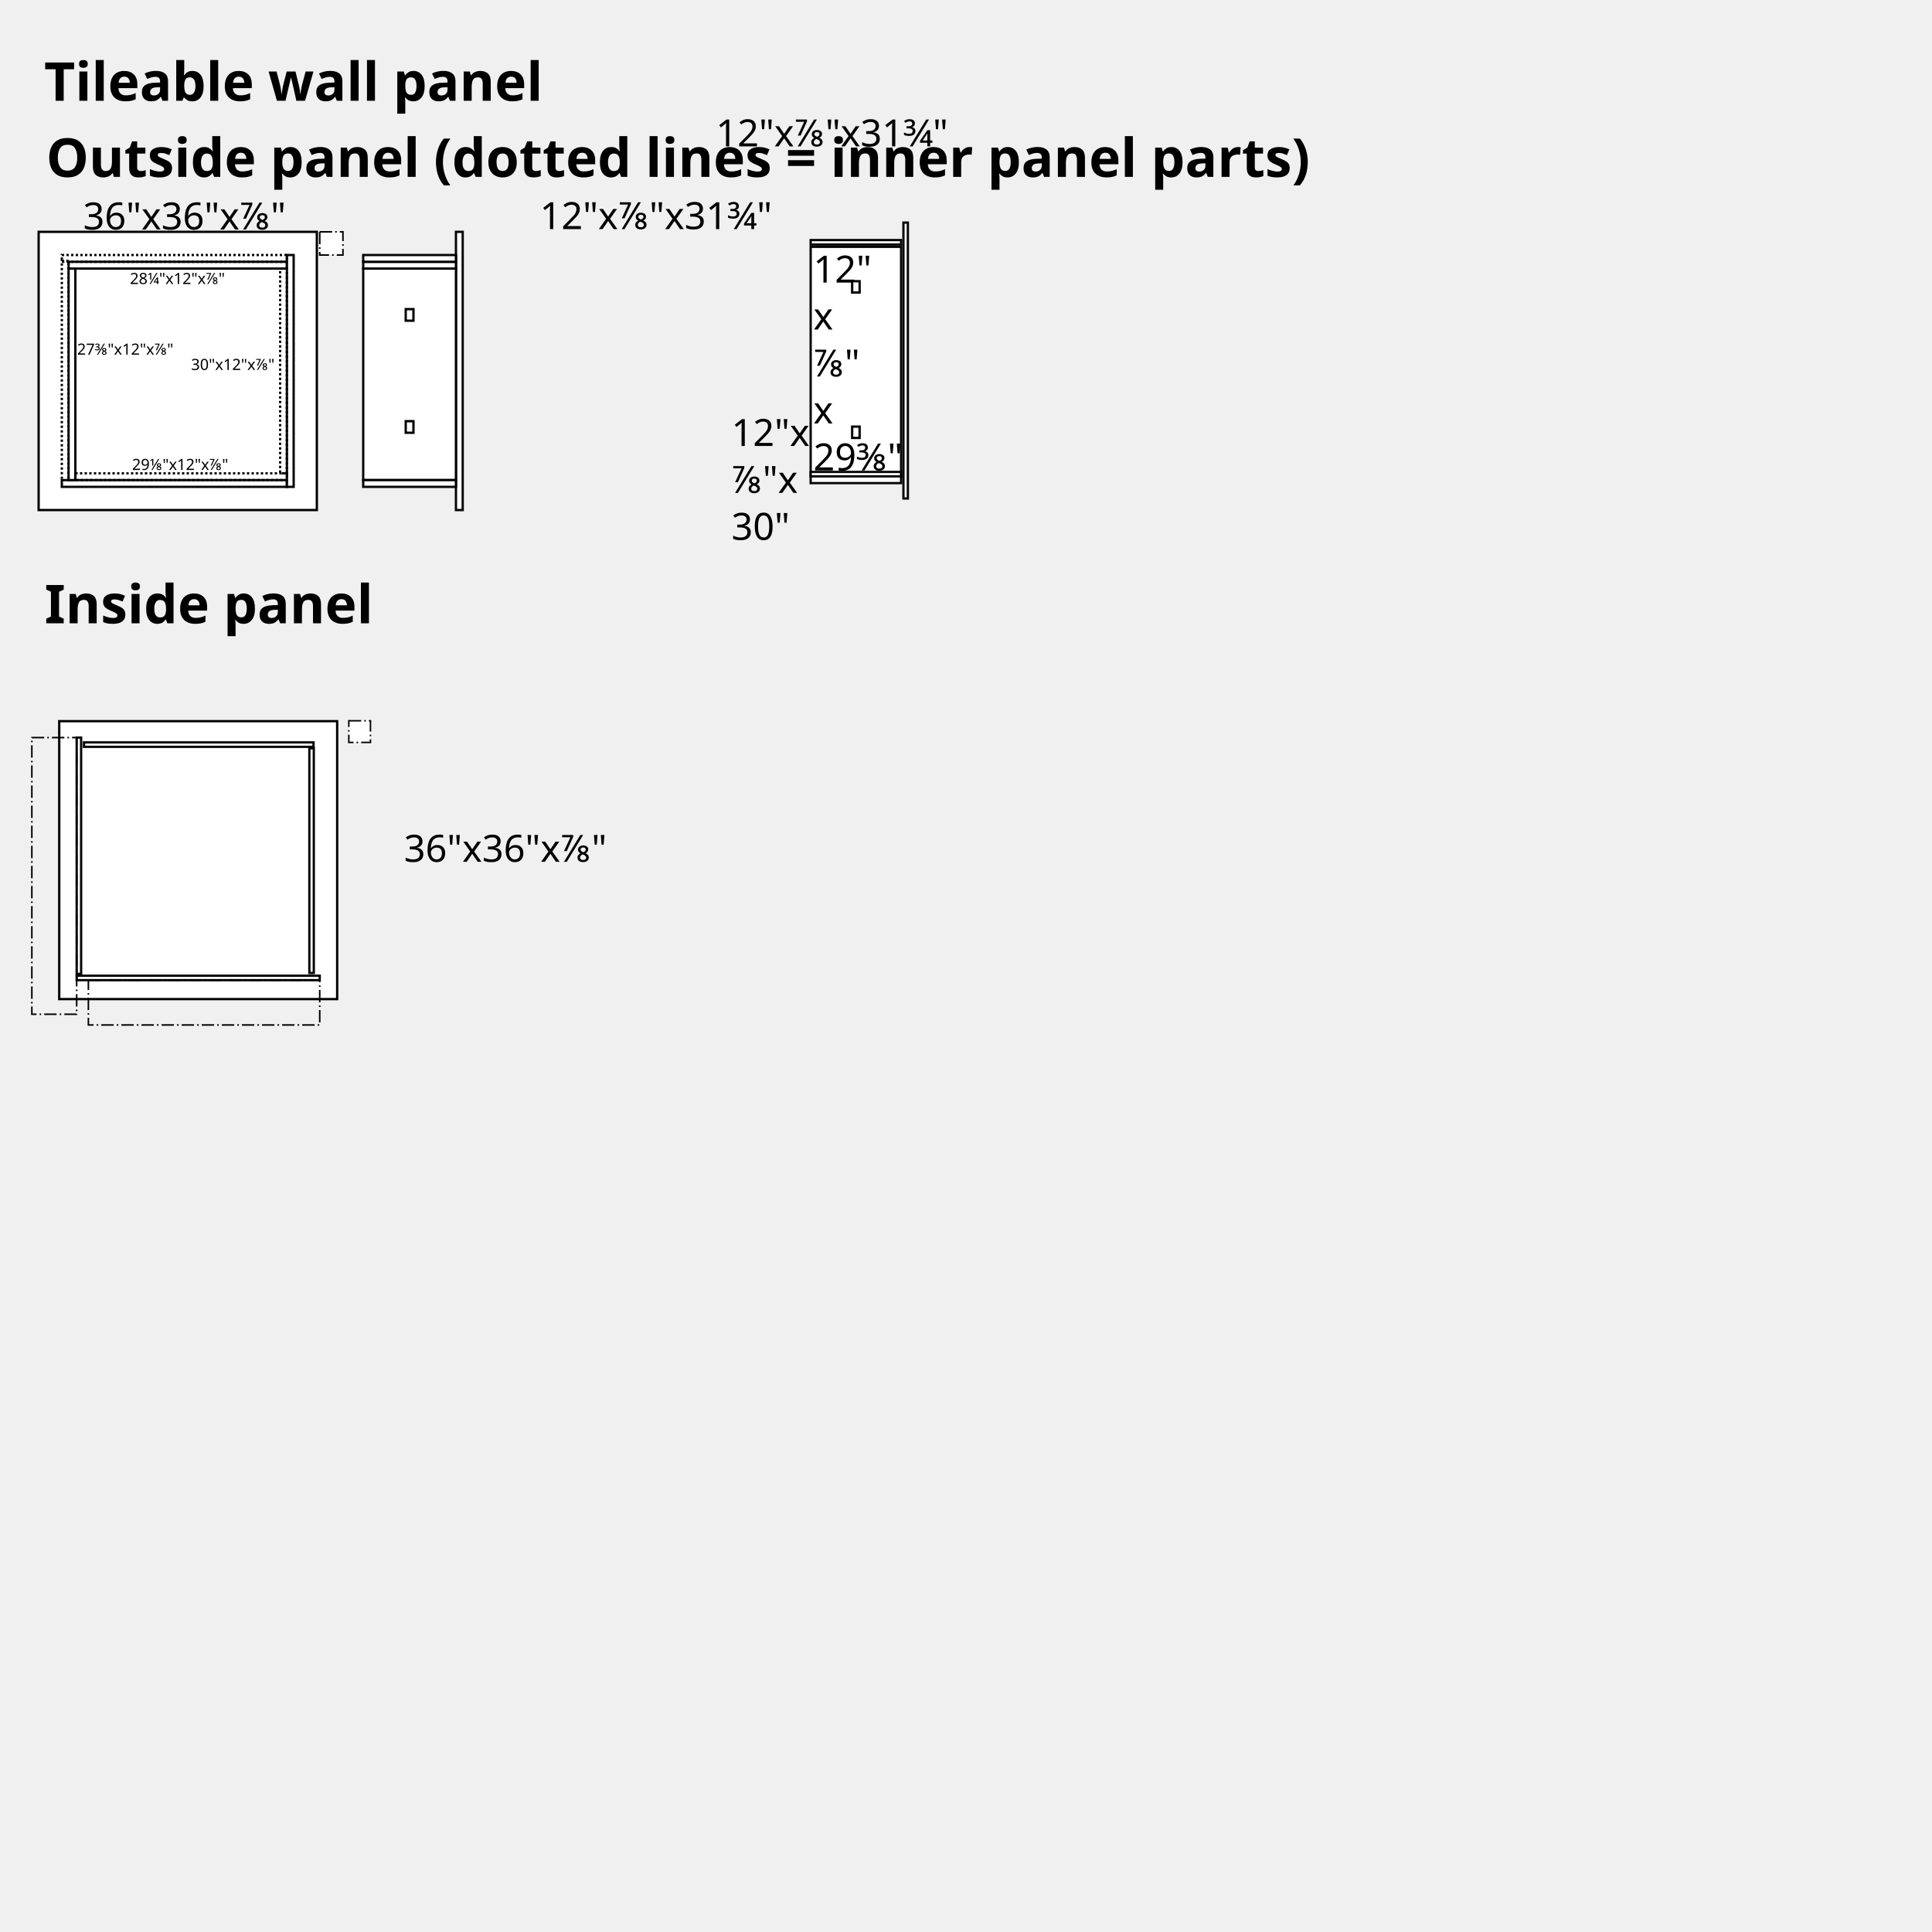
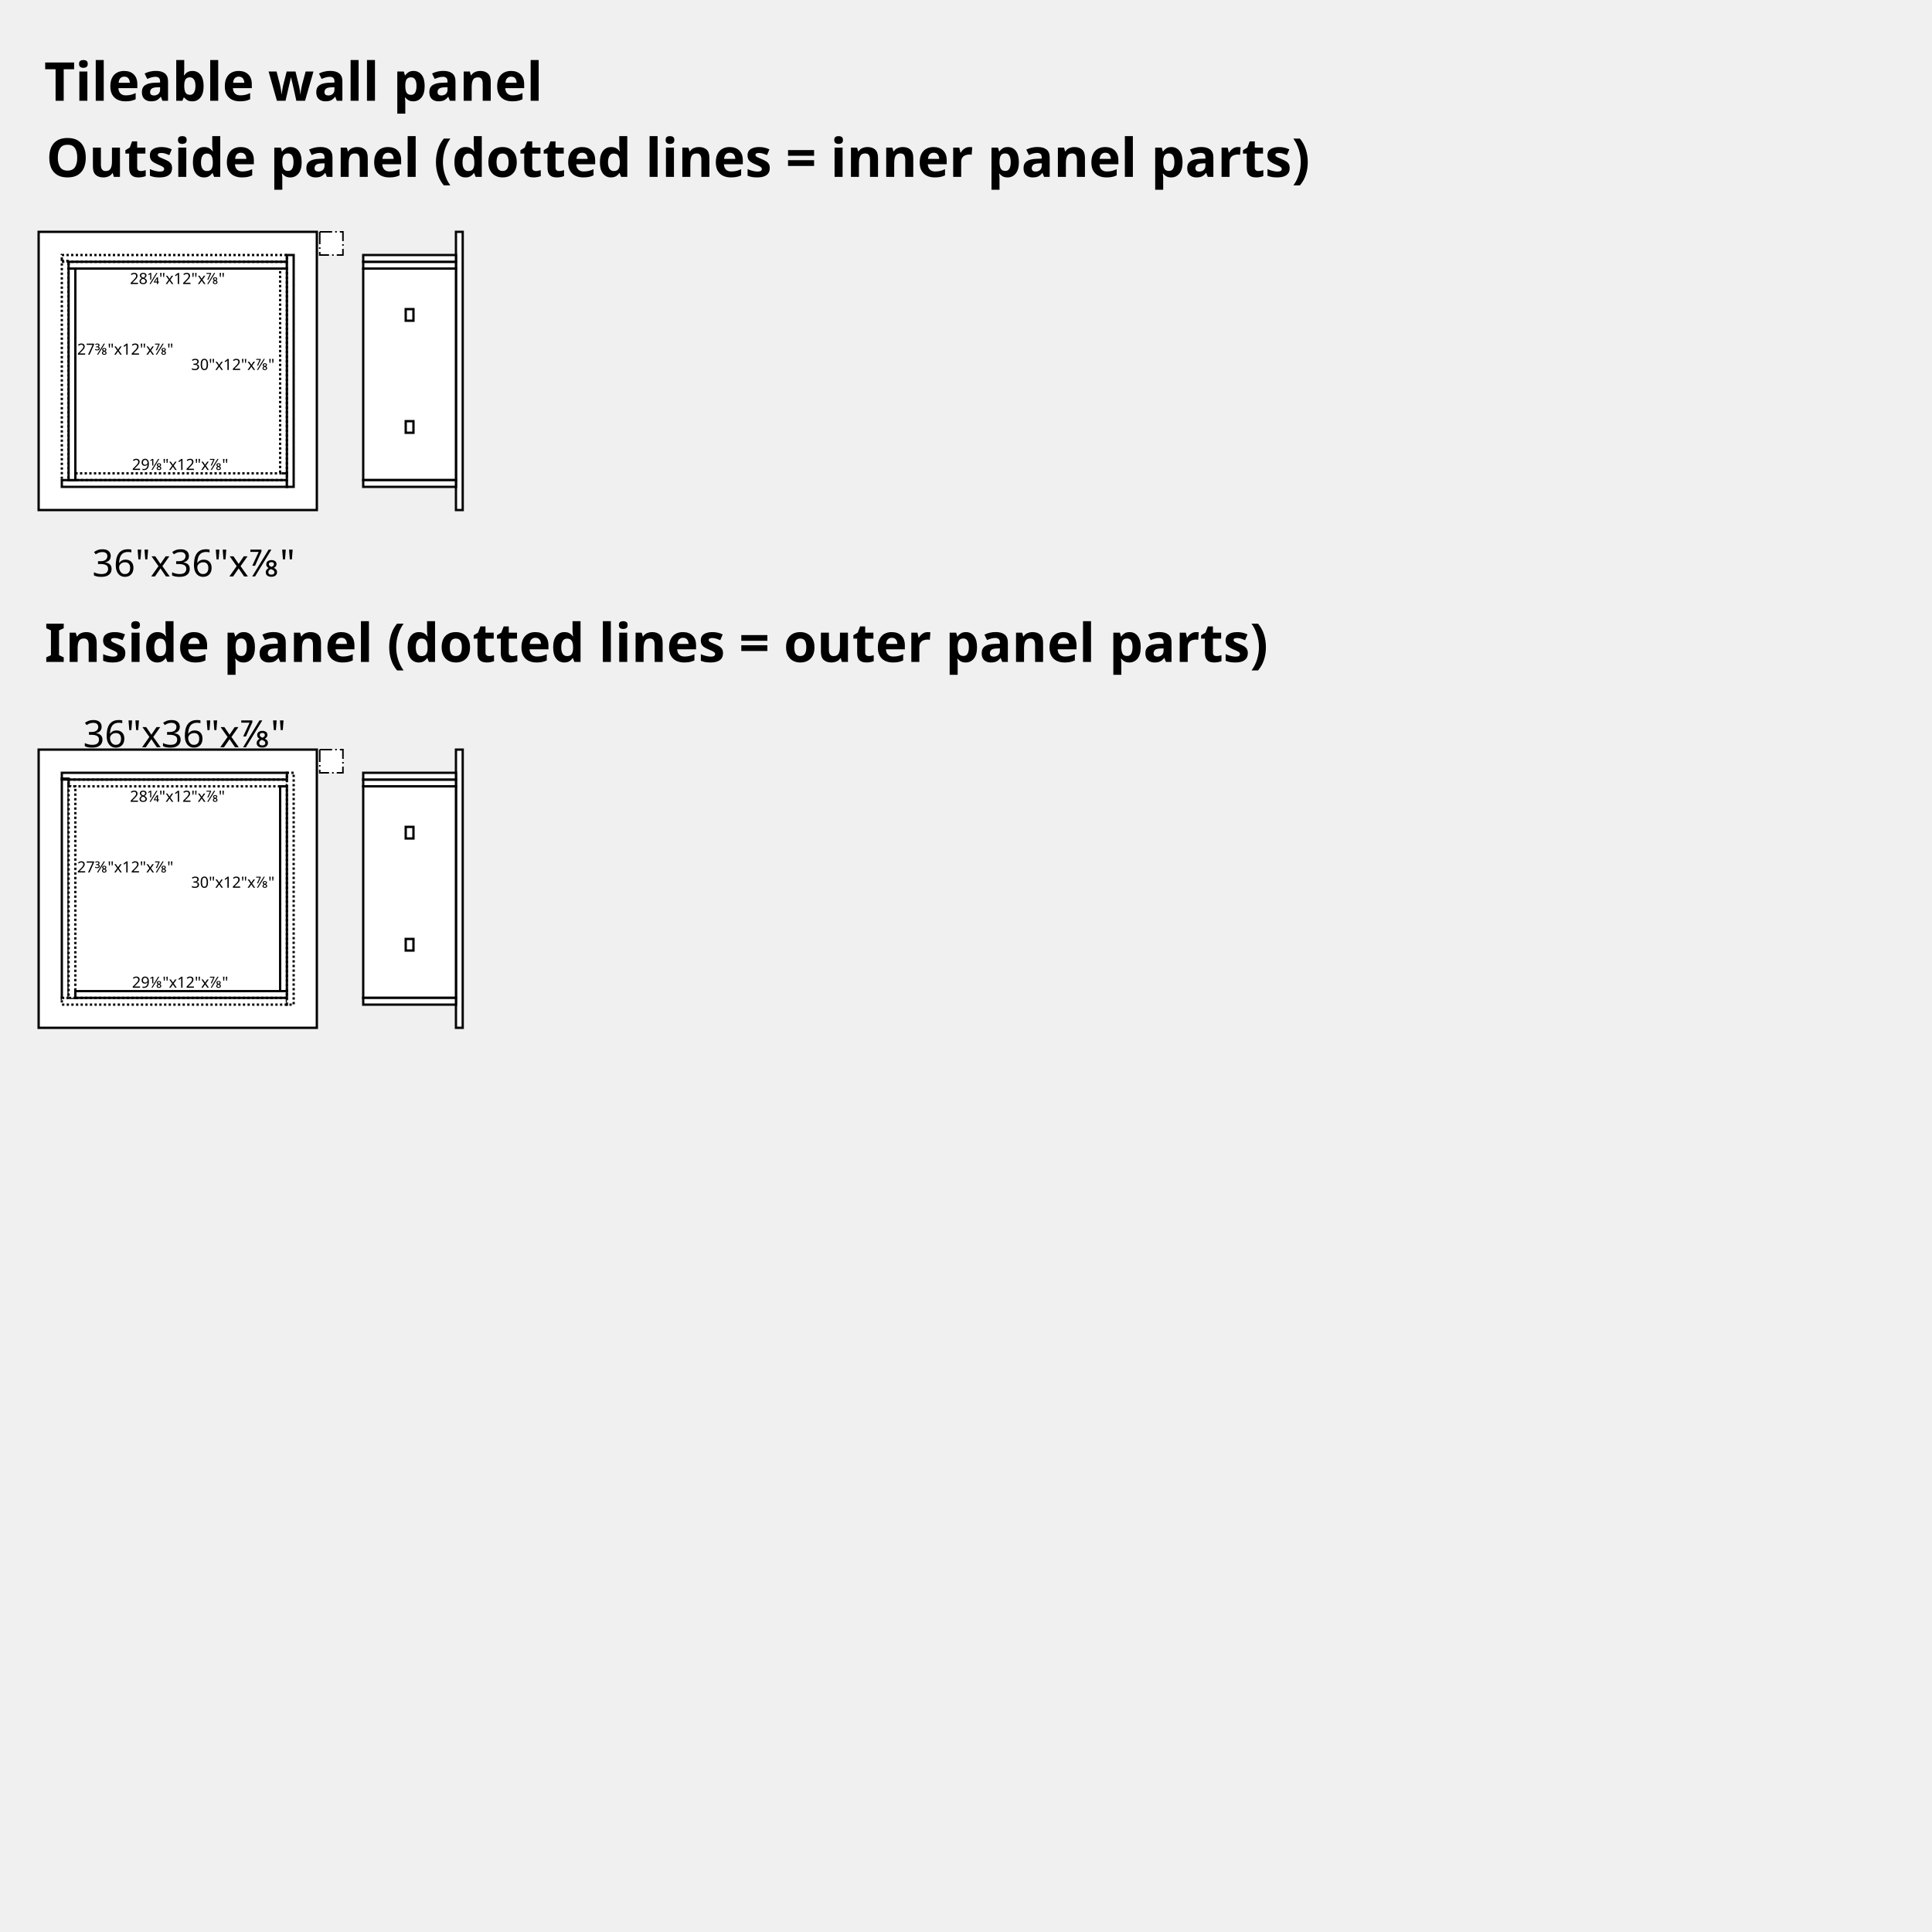
<svg xmlns="http://www.w3.org/2000/svg" width="250in" height="250in" viewBox="0 0 6350 6350" version="1.1" id="svg3530">
  <defs id="defs3524" />
  <g id="layer1" transform="translate(0,6053)">
    <text xml:space="preserve" style="font-style:normal;font-weight:normal;font-size:176.389px;line-height:125%;font-family:sans-serif;letter-spacing:0px;word-spacing:0px;fill:#000000;fill-opacity:1;stroke:none;stroke-width:0.265px;stroke-linecap:butt;stroke-linejoin:miter;stroke-opacity:1" x="144.986" y="-5721.721" id="text4134">
      <tspan id="tspan4132" x="144.986" y="-5721.721" style="font-weight:bold;font-size:176.389px;stroke-width:0.265px">Tileable wall panel</tspan>
    </text>
    <rect style="color:#31363b;clip-rule:nonzero;display:inline;overflow:visible;visibility:visible;opacity:1;isolation:auto;mix-blend-mode:normal;color-interpolation:sRGB;color-interpolation-filters:linearRGB;solid-color:#000000;solid-opacity:1;fill:#ffffff;fill-opacity:1;fill-rule:nonzero;stroke:#000000;stroke-width:7.62;stroke-linecap:butt;stroke-linejoin:miter;stroke-miterlimit:4;stroke-dasharray:none;stroke-dashoffset:0;stroke-opacity:1;color-rendering:auto;image-rendering:auto;shape-rendering:auto;text-rendering:auto;enable-background:accumulate" id="rect860-3-6" width="914.4" height="914.4" x="127" y="-5291" />
    <text xml:space="preserve" style="font-style:normal;font-weight:normal;font-size:176.389px;line-height:125%;font-family:sans-serif;letter-spacing:0px;word-spacing:0px;fill:#000000;fill-opacity:1;stroke:none;stroke-width:0.265px;stroke-linecap:butt;stroke-linejoin:miter;stroke-opacity:1" x="151.731" y="-5471.614" id="text4134-7">
      <tspan id="tspan4132-5" x="151.731" y="-5471.614" style="font-weight:bold;font-size:176.389px;stroke-width:0.265px">Outside panel (dotted lines = inner panel parts)</tspan>
    </text>
    <rect style="color:#31363b;clip-rule:nonzero;display:inline;overflow:visible;visibility:visible;opacity:0.97;isolation:auto;mix-blend-mode:normal;color-interpolation:sRGB;color-interpolation-filters:linearRGB;solid-color:#000000;solid-opacity:1;fill:#ffffff;fill-opacity:1;fill-rule:nonzero;stroke:#000000;stroke-width:7.62;stroke-linecap:butt;stroke-linejoin:miter;stroke-miterlimit:4;stroke-dasharray:none;stroke-dashoffset:0;stroke-opacity:1;color-rendering:auto;image-rendering:auto;shape-rendering:auto;text-rendering:auto;enable-background:accumulate" id="rect4827" width="717.55" height="22.225" x="225.425" y="-5192.575" />
    <rect style="color:#31363b;clip-rule:nonzero;display:inline;overflow:visible;visibility:visible;opacity:1;isolation:auto;mix-blend-mode:normal;color-interpolation:sRGB;color-interpolation-filters:linearRGB;solid-color:#000000;solid-opacity:1;fill:#ffffff;fill-opacity:1;fill-rule:nonzero;stroke:#000000;stroke-width:5.08;stroke-linecap:butt;stroke-linejoin:miter;stroke-miterlimit:4;stroke-dasharray:40.64, 10.16, 5.08, 10.16;stroke-dashoffset:0;stroke-opacity:1;color-rendering:auto;image-rendering:auto;shape-rendering:auto;text-rendering:auto;enable-background:accumulate" id="rect4827-9" width="76.2" height="76.2" x="1050.925" y="-5291" />
    <rect style="color:#31363b;clip-rule:nonzero;display:inline;overflow:visible;visibility:visible;opacity:0.97;isolation:auto;mix-blend-mode:normal;color-interpolation:sRGB;color-interpolation-filters:linearRGB;solid-color:#000000;solid-opacity:1;fill:none;fill-opacity:1;fill-rule:nonzero;stroke:#000000;stroke-width:7.62;stroke-linecap:butt;stroke-linejoin:miter;stroke-miterlimit:4;stroke-dasharray:7.62, 7.62;stroke-dashoffset:0;stroke-opacity:1;color-rendering:auto;image-rendering:auto;shape-rendering:auto;text-rendering:auto;enable-background:accumulate" id="rect4827-7" width="22.225" height="723.9" x="-225.425" y="-5195.75" transform="scale(-1,1)" />
    <rect style="color:#31363b;clip-rule:nonzero;display:inline;overflow:visible;visibility:visible;opacity:0.97;isolation:auto;mix-blend-mode:normal;color-interpolation:sRGB;color-interpolation-filters:linearRGB;solid-color:#000000;solid-opacity:1;fill:#ffffff;fill-opacity:1;fill-rule:nonzero;stroke:#000000;stroke-width:7.62;stroke-linecap:butt;stroke-linejoin:miter;stroke-miterlimit:4;stroke-dasharray:none;stroke-dashoffset:0;stroke-opacity:1;color-rendering:auto;image-rendering:auto;shape-rendering:auto;text-rendering:auto;enable-background:accumulate" id="rect4827-1" width="739.775" height="22.225" x="203.2" y="-4475.025" />
    <rect style="color:#31363b;clip-rule:nonzero;display:inline;overflow:visible;visibility:visible;opacity:0.97;isolation:auto;mix-blend-mode:normal;color-interpolation:sRGB;color-interpolation-filters:linearRGB;solid-color:#000000;solid-opacity:1;fill:#ffffff;fill-opacity:1;fill-rule:nonzero;stroke:#000000;stroke-width:7.62;stroke-linecap:butt;stroke-linejoin:miter;stroke-miterlimit:4;stroke-dasharray:none;stroke-dashoffset:0;stroke-opacity:1;color-rendering:auto;image-rendering:auto;shape-rendering:auto;text-rendering:auto;enable-background:accumulate" id="rect4827-7-3" width="22.225" height="762" x="-965.2" y="-5214.8" transform="scale(-1,1)" />
    <rect style="color:#31363b;clip-rule:nonzero;display:inline;overflow:visible;visibility:visible;opacity:0.97;isolation:auto;mix-blend-mode:normal;color-interpolation:sRGB;color-interpolation-filters:linearRGB;solid-color:#000000;solid-opacity:1;fill:#ffffff;fill-opacity:1;fill-rule:nonzero;stroke:#000000;stroke-width:7.62;stroke-linecap:butt;stroke-linejoin:miter;stroke-miterlimit:4;stroke-dasharray:none;stroke-dashoffset:0;stroke-opacity:1;color-rendering:auto;image-rendering:auto;shape-rendering:auto;text-rendering:auto;enable-background:accumulate" id="rect4827-7-1" width="22.225" height="914.4" x="-1520.825" y="-5291" transform="scale(-1,1)" />
    <rect style="color:#31363b;clip-rule:nonzero;display:inline;overflow:visible;visibility:visible;opacity:0.97;isolation:auto;mix-blend-mode:normal;color-interpolation:sRGB;color-interpolation-filters:linearRGB;solid-color:#000000;solid-opacity:1;fill:#ffffff;fill-opacity:1;fill-rule:nonzero;stroke:#000000;stroke-width:7.62;stroke-linecap:butt;stroke-linejoin:miter;stroke-miterlimit:4;stroke-dasharray:none;stroke-dashoffset:0;stroke-opacity:1;color-rendering:auto;image-rendering:auto;shape-rendering:auto;text-rendering:auto;enable-background:accumulate" id="rect4827-7-3-9" width="304.8" height="695.325" x="-1498.6" y="-5170.35" transform="scale(-1,1)" />
-     <text xml:space="preserve" style="font-style:normal;font-weight:normal;font-size:10.583px;line-height:125%;font-family:sans-serif;letter-spacing:0px;word-spacing:0px;fill:#000000;fill-opacity:1;stroke:none;stroke-width:0.265px;stroke-linecap:butt;stroke-linejoin:miter;stroke-opacity:1" x="273.169" y="-5298.814" id="text5014">
-       <tspan x="273.169" y="-5298.814" style="font-size:123.472px;stroke-width:0.265px" id="tspan5016">36"x36"x⅞"</tspan>
-     </text>
-     <text xml:space="preserve" style="font-style:normal;font-weight:normal;font-size:123.472px;line-height:125%;font-family:sans-serif;letter-spacing:0px;word-spacing:0px;fill:#000000;fill-opacity:1;stroke:none;stroke-width:0.265px;stroke-linecap:butt;stroke-linejoin:miter;stroke-opacity:1" x="2404.089" y="-4852.869" id="text5022">
-       <tspan id="tspan5020" x="2404.089" y="-4741.651" style="font-size:123.472px;stroke-width:0.265px" />
-       <tspan x="2404.089" y="-4587.31" style="font-size:123.472px;stroke-width:0.265px" id="tspan5024">12"x</tspan>
-       <tspan x="2404.089" y="-4432.97" style="font-size:123.472px;stroke-width:0.265px" id="tspan968">⅞"x</tspan>
-       <tspan x="2404.089" y="-4278.63" style="font-size:123.472px;stroke-width:0.265px" id="tspan970">30"</tspan>
+     <text xml:space="preserve" style="font-style:normal;font-weight:normal;font-size:10.583px;line-height:125%;font-family:sans-serif;letter-spacing:0px;word-spacing:0px;fill:#000000;fill-opacity:1;stroke:none;stroke-width:0.265px;stroke-linecap:butt;stroke-linejoin:miter;stroke-opacity:1" x="303.104" y="-4158.321" id="text5014">
+       <tspan x="303.104" y="-4158.321" style="font-size:123.472px;stroke-width:0.265px" id="tspan5016">36"x36"x⅞"</tspan>
    </text>
    <rect style="color:#31363b;clip-rule:nonzero;display:inline;overflow:visible;visibility:visible;opacity:1;isolation:auto;mix-blend-mode:normal;color-interpolation:sRGB;color-interpolation-filters:linearRGB;solid-color:#000000;solid-opacity:1;fill:#ffffff;fill-opacity:1;fill-rule:nonzero;stroke:#000000;stroke-width:7.62;stroke-linecap:butt;stroke-linejoin:miter;stroke-miterlimit:4;stroke-dasharray:none;stroke-dashoffset:0;stroke-opacity:1;color-rendering:auto;image-rendering:auto;shape-rendering:auto;text-rendering:auto;enable-background:accumulate" id="rect852-5-3" width="25.4" height="38.1" x="1333.5" y="-5037" />
-     <rect style="color:#31363b;clip-rule:nonzero;display:inline;overflow:visible;visibility:visible;opacity:0.97;isolation:auto;mix-blend-mode:normal;color-interpolation:sRGB;color-interpolation-filters:linearRGB;solid-color:#000000;solid-opacity:1;fill:#ffffff;fill-opacity:1;fill-rule:nonzero;stroke:#000000;stroke-width:7.62;stroke-linecap:butt;stroke-linejoin:miter;stroke-miterlimit:4;stroke-dasharray:none;stroke-dashoffset:0;stroke-opacity:1;color-rendering:auto;image-rendering:auto;shape-rendering:auto;text-rendering:auto;enable-background:accumulate" id="rect4827-7-1-6" width="14.605" height="906.78" x="-2983.956" y="-5321.367" transform="scale(-1,1)" />
-     <rect style="color:#31363b;clip-rule:nonzero;display:inline;overflow:visible;visibility:visible;opacity:0.97;isolation:auto;mix-blend-mode:normal;color-interpolation:sRGB;color-interpolation-filters:linearRGB;solid-color:#000000;solid-opacity:1;fill:#ffffff;fill-opacity:1;fill-rule:nonzero;stroke:#000000;stroke-width:7.62;stroke-linecap:butt;stroke-linejoin:miter;stroke-miterlimit:4;stroke-dasharray:none;stroke-dashoffset:0;stroke-opacity:1;color-rendering:auto;image-rendering:auto;shape-rendering:auto;text-rendering:auto;enable-background:accumulate" id="rect4827-7-3-9-7" width="297.18" height="776.605" x="-2961.669" y="-5241.725" transform="scale(-1,1)" />
-     <rect style="color:#31363b;clip-rule:nonzero;display:inline;overflow:visible;visibility:visible;opacity:0.97;isolation:auto;mix-blend-mode:normal;color-interpolation:sRGB;color-interpolation-filters:linearRGB;solid-color:#000000;solid-opacity:1;fill:#ffffff;fill-opacity:1;fill-rule:nonzero;stroke:#000000;stroke-width:7.62;stroke-linecap:butt;stroke-linejoin:miter;stroke-miterlimit:4;stroke-dasharray:none;stroke-dashoffset:0;stroke-opacity:1;color-rendering:auto;image-rendering:auto;shape-rendering:auto;text-rendering:auto;enable-background:accumulate" id="rect4827-4-5" width="297.18" height="14.605" x="2664.489" y="-5263.95" />
-     <text xml:space="preserve" style="font-style:normal;font-weight:normal;font-size:123.472px;line-height:125%;font-family:sans-serif;letter-spacing:0px;word-spacing:0px;fill:#000000;fill-opacity:1;stroke:none;stroke-width:0.265px;stroke-linecap:butt;stroke-linejoin:miter;stroke-opacity:1" x="2353.003" y="-5837.495" id="text5022-3">
-       <tspan id="tspan5020-5" x="2353.003" y="-5726.276" style="font-size:123.472px;stroke-width:0.265px" />
-       <tspan x="2353.003" y="-5571.936" style="font-size:123.472px;stroke-width:0.265px" id="tspan5024-6">12"x⅞"x31¾"</tspan>
-     </text>
-     <text xml:space="preserve" style="font-style:normal;font-weight:normal;font-size:123.472px;line-height:125%;font-family:sans-serif;letter-spacing:0px;word-spacing:0px;fill:#000000;fill-opacity:1;stroke:none;stroke-width:0.265px;stroke-linecap:butt;stroke-linejoin:miter;stroke-opacity:1" x="2673.233" y="-5389.768" id="text5022-7-2">
-       <tspan id="tspan5020-8-9" x="2673.233" y="-5278.549" style="font-size:123.472px;stroke-width:0.265px" />
-       <tspan x="2673.233" y="-5124.209" style="font-size:123.472px;stroke-width:0.265px" id="tspan5024-4-1">12"</tspan>
-       <tspan x="2673.233" y="-4969.869" style="font-size:123.472px;stroke-width:0.265px" id="tspan5047-2">x</tspan>
-       <tspan x="2673.233" y="-4815.529" style="font-size:123.472px;stroke-width:0.265px" id="tspan5049-7">⅞"</tspan>
-       <tspan x="2673.233" y="-4661.189" style="font-size:123.472px;stroke-width:0.265px" id="tspan5051-0">x</tspan>
-       <tspan x="2673.233" y="-4506.848" style="font-size:123.472px;stroke-width:0.265px" id="tspan5053-9">29⅜"</tspan>
-     </text>
-     <rect style="color:#31363b;clip-rule:nonzero;display:inline;overflow:visible;visibility:visible;opacity:1;isolation:auto;mix-blend-mode:normal;color-interpolation:sRGB;color-interpolation-filters:linearRGB;solid-color:#000000;solid-opacity:1;fill:#ffffff;fill-opacity:1;fill-rule:nonzero;stroke:#000000;stroke-width:7.62;stroke-linecap:butt;stroke-linejoin:miter;stroke-miterlimit:4;stroke-dasharray:none;stroke-dashoffset:0;stroke-opacity:1;color-rendering:auto;image-rendering:auto;shape-rendering:auto;text-rendering:auto;enable-background:accumulate" id="rect852-5-36" width="24.511" height="37.211" x="2800.823" y="-4650.844" />
-     <rect style="color:#31363b;clip-rule:nonzero;display:inline;overflow:visible;visibility:visible;opacity:1;isolation:auto;mix-blend-mode:normal;color-interpolation:sRGB;color-interpolation-filters:linearRGB;solid-color:#000000;solid-opacity:1;fill:#ffffff;fill-opacity:1;fill-rule:nonzero;stroke:#000000;stroke-width:7.62;stroke-linecap:butt;stroke-linejoin:miter;stroke-miterlimit:4;stroke-dasharray:none;stroke-dashoffset:0;stroke-opacity:1;color-rendering:auto;image-rendering:auto;shape-rendering:auto;text-rendering:auto;enable-background:accumulate" id="rect852-5-3-0" width="24.511" height="37.211" x="2800.823" y="-5128.748" />
-     <rect style="color:#31363b;clip-rule:nonzero;display:inline;overflow:visible;visibility:visible;opacity:0.97;isolation:auto;mix-blend-mode:normal;color-interpolation:sRGB;color-interpolation-filters:linearRGB;solid-color:#000000;solid-opacity:1;fill:#ffffff;fill-opacity:1;fill-rule:nonzero;stroke:#000000;stroke-width:7.62;stroke-linecap:butt;stroke-linejoin:miter;stroke-miterlimit:4;stroke-dasharray:none;stroke-dashoffset:0;stroke-opacity:1;color-rendering:auto;image-rendering:auto;shape-rendering:auto;text-rendering:auto;enable-background:accumulate" id="rect4827-4-5-6-2" width="297.18" height="14.605" x="2664.433" y="-4501.93" />
-     <text xml:space="preserve" style="font-style:normal;font-weight:normal;font-size:123.472px;line-height:125%;font-family:sans-serif;letter-spacing:0px;word-spacing:0px;fill:#000000;fill-opacity:1;stroke:none;stroke-width:0.265px;stroke-linecap:butt;stroke-linejoin:miter;stroke-opacity:1" x="1774.449" y="-5565.609" id="text5022-6">
-       <tspan id="tspan5020-1" x="1774.449" y="-5454.391" style="font-size:123.472px;stroke-width:0.265px" />
-       <tspan x="1774.449" y="-5300.05" style="font-size:123.472px;stroke-width:0.265px" id="tspan5024-8">12"x⅞"x31¾"</tspan>
-     </text>
-     <rect style="color:#31363b;clip-rule:nonzero;display:inline;overflow:visible;visibility:visible;opacity:1;isolation:auto;mix-blend-mode:normal;color-interpolation:sRGB;color-interpolation-filters:linearRGB;solid-color:#000000;solid-opacity:1;fill:#ffffff;fill-opacity:1;fill-rule:nonzero;stroke:#000000;stroke-width:7.62;stroke-linecap:butt;stroke-linejoin:miter;stroke-miterlimit:4;stroke-dasharray:none;stroke-dashoffset:0;stroke-opacity:1;color-rendering:auto;image-rendering:auto;shape-rendering:auto;text-rendering:auto;enable-background:accumulate" id="rect860-3-6-7" width="913.511" height="913.511" x="194.678" y="-3682.729" />
-     <text xml:space="preserve" style="font-style:normal;font-weight:normal;font-size:176.389px;line-height:125%;font-family:sans-serif;letter-spacing:0px;word-spacing:0px;fill:#000000;fill-opacity:1;stroke:none;stroke-width:0.265px;stroke-linecap:butt;stroke-linejoin:miter;stroke-opacity:1" x="146.464" y="-4004.353" id="text4134-7-9">
-       <tspan id="tspan4132-5-2" x="146.464" y="-4004.353" style="font-weight:bold;font-size:176.389px;stroke-width:0.265px">Inside panel</tspan>
-     </text>
-     <rect style="color:#31363b;clip-rule:nonzero;display:inline;overflow:visible;visibility:visible;opacity:0.97;isolation:auto;mix-blend-mode:normal;color-interpolation:sRGB;color-interpolation-filters:linearRGB;solid-color:#000000;solid-opacity:1;fill:#ffffff;fill-opacity:1;fill-rule:nonzero;stroke:#000000;stroke-width:7.62;stroke-linecap:butt;stroke-linejoin:miter;stroke-miterlimit:4;stroke-dasharray:none;stroke-dashoffset:0;stroke-opacity:1;color-rendering:auto;image-rendering:auto;shape-rendering:auto;text-rendering:auto;enable-background:accumulate" id="rect4827-0" width="798.83" height="14.605" x="252.019" y="2831.479" transform="scale(1,-1)" />
-     <rect style="color:#31363b;clip-rule:nonzero;display:inline;overflow:visible;visibility:visible;opacity:0.97;isolation:auto;mix-blend-mode:normal;color-interpolation:sRGB;color-interpolation-filters:linearRGB;solid-color:#000000;solid-opacity:1;fill:#ffffff;fill-opacity:1;fill-rule:nonzero;stroke:#000000;stroke-width:5.08;stroke-linecap:butt;stroke-linejoin:miter;stroke-miterlimit:4;stroke-dasharray:40.64, 10.16, 5.08, 10.16;stroke-dashoffset:0;stroke-opacity:1;color-rendering:auto;image-rendering:auto;shape-rendering:auto;text-rendering:auto;enable-background:accumulate" id="rect4827-9-2" width="71.12" height="71.12" x="1146.504" y="-3683.999" />
-     <rect style="color:#31363b;clip-rule:nonzero;display:inline;overflow:visible;visibility:visible;opacity:0.97;isolation:auto;mix-blend-mode:normal;color-interpolation:sRGB;color-interpolation-filters:linearRGB;solid-color:#000000;solid-opacity:1;fill:#ffffff;fill-opacity:1;fill-rule:nonzero;stroke:#000000;stroke-width:7.62;stroke-linecap:butt;stroke-linejoin:miter;stroke-miterlimit:4;stroke-dasharray:none;stroke-dashoffset:0;stroke-opacity:1;color-rendering:auto;image-rendering:auto;shape-rendering:auto;text-rendering:auto;enable-background:accumulate" id="rect4827-7-37" width="14.605" height="776.605" x="-266.624" y="2852.149" transform="scale(-1)" />
-     <rect style="color:#31363b;clip-rule:nonzero;display:inline;overflow:visible;visibility:visible;opacity:1;isolation:auto;mix-blend-mode:normal;color-interpolation:sRGB;color-interpolation-filters:linearRGB;solid-color:#000000;solid-opacity:1;fill:none;fill-opacity:1;fill-rule:nonzero;stroke:#000000;stroke-width:5.08;stroke-linecap:butt;stroke-linejoin:miter;stroke-miterlimit:4;stroke-dasharray:40.64, 10.16, 5.08, 10.16;stroke-dashoffset:0;stroke-opacity:1;color-rendering:auto;image-rendering:auto;shape-rendering:auto;text-rendering:auto;enable-background:accumulate" id="rect4827-9-6-5" width="760.36" height="147.32" x="290.489" y="-2831.479" />
-     <rect style="color:#31363b;clip-rule:nonzero;display:inline;overflow:visible;visibility:visible;opacity:0.97;isolation:auto;mix-blend-mode:normal;color-interpolation:sRGB;color-interpolation-filters:linearRGB;solid-color:#000000;solid-opacity:1;fill:#ffffff;fill-opacity:1;fill-rule:nonzero;stroke:#000000;stroke-width:7.62;stroke-linecap:butt;stroke-linejoin:miter;stroke-miterlimit:4;stroke-dasharray:none;stroke-dashoffset:0;stroke-opacity:1;color-rendering:auto;image-rendering:auto;shape-rendering:auto;text-rendering:auto;enable-background:accumulate" id="rect4827-1-9" width="754.38" height="14.605" x="276.088" y="3598.354" transform="scale(1,-1)" />
-     <rect style="color:#31363b;clip-rule:nonzero;display:inline;overflow:visible;visibility:visible;opacity:1;isolation:auto;mix-blend-mode:normal;color-interpolation:sRGB;color-interpolation-filters:linearRGB;solid-color:#000000;solid-opacity:1;fill:none;fill-opacity:1;fill-rule:nonzero;stroke:#000000;stroke-width:5.08;stroke-linecap:butt;stroke-linejoin:miter;stroke-miterlimit:4;stroke-dasharray:40.64, 10.16, 5.08, 10.16;stroke-dashoffset:0;stroke-opacity:1;color-rendering:auto;image-rendering:auto;shape-rendering:auto;text-rendering:auto;enable-background:accumulate" id="rect4827-9-6-2-2" width="147.32" height="909.32" x="104.698" y="-3628.754" />
-     <rect style="color:#31363b;clip-rule:nonzero;display:inline;overflow:visible;visibility:visible;opacity:0.97;isolation:auto;mix-blend-mode:normal;color-interpolation:sRGB;color-interpolation-filters:linearRGB;solid-color:#000000;solid-opacity:1;fill:#ffffff;fill-opacity:1;fill-rule:nonzero;stroke:#000000;stroke-width:7.62;stroke-linecap:butt;stroke-linejoin:miter;stroke-miterlimit:4;stroke-dasharray:none;stroke-dashoffset:0;stroke-opacity:1;color-rendering:auto;image-rendering:auto;shape-rendering:auto;text-rendering:auto;enable-background:accumulate" id="rect4827-7-3-2" width="14.605" height="738.505" x="-1031.402" y="2855.085" transform="scale(-1)" />
-     <text xml:space="preserve" style="font-style:normal;font-weight:normal;font-size:10.583px;line-height:125%;font-family:sans-serif;letter-spacing:0px;word-spacing:0px;fill:#000000;fill-opacity:1;stroke:none;stroke-width:0.265px;stroke-linecap:butt;stroke-linejoin:miter;stroke-opacity:1" x="1327.74" y="-3220.482" id="text5014-8">
-       <tspan x="1327.74" y="-3220.482" style="font-size:123.472px;stroke-width:0.265px" id="tspan5016-9">36"x36"x⅞"</tspan>
+     <text xml:space="preserve" style="font-style:normal;font-weight:normal;font-size:176.389px;line-height:125%;font-family:sans-serif;letter-spacing:0px;word-spacing:0px;fill:#000000;fill-opacity:1;stroke:none;stroke-width:0.265px;stroke-linecap:butt;stroke-linejoin:miter;stroke-opacity:1" x="146.464" y="-3877.352" id="text4134-7-9">
+       <tspan id="tspan4132-5-2" x="146.464" y="-3877.352" style="font-weight:bold;font-size:176.389px;stroke-width:0.265px">Inside panel (dotted lines = outer panel parts)</tspan>
    </text>
    <rect style="color:#31363b;clip-rule:nonzero;display:inline;overflow:visible;visibility:visible;opacity:0.97;isolation:auto;mix-blend-mode:normal;color-interpolation:sRGB;color-interpolation-filters:linearRGB;solid-color:#000000;solid-opacity:1;fill:none;fill-opacity:1;fill-rule:nonzero;stroke:#000000;stroke-width:7.62;stroke-linecap:butt;stroke-linejoin:miter;stroke-miterlimit:4;stroke-dasharray:7.62, 7.62;stroke-dashoffset:0;stroke-opacity:1;color-rendering:auto;image-rendering:auto;shape-rendering:auto;text-rendering:auto;enable-background:accumulate" id="rect4827-3" width="739.775" height="22.225" x="203.2" y="-5214.8" />
    <rect style="color:#31363b;clip-rule:nonzero;display:inline;overflow:visible;visibility:visible;opacity:0.97;isolation:auto;mix-blend-mode:normal;color-interpolation:sRGB;color-interpolation-filters:linearRGB;solid-color:#000000;solid-opacity:1;fill:#ffffff;fill-opacity:1;fill-rule:nonzero;stroke:#000000;stroke-width:7.62;stroke-linecap:butt;stroke-linejoin:miter;stroke-miterlimit:4;stroke-dasharray:none;stroke-dashoffset:0;stroke-opacity:1;color-rendering:auto;image-rendering:auto;shape-rendering:auto;text-rendering:auto;enable-background:accumulate" id="rect4827-6" width="22.225" height="695.325" x="225.425" y="-5170.35" />
    <rect style="color:#31363b;clip-rule:nonzero;display:inline;overflow:visible;visibility:visible;opacity:0.97;isolation:auto;mix-blend-mode:normal;color-interpolation:sRGB;color-interpolation-filters:linearRGB;solid-color:#000000;solid-opacity:1;fill:none;fill-opacity:1;fill-rule:nonzero;stroke:#000000;stroke-width:7.62;stroke-linecap:butt;stroke-linejoin:miter;stroke-miterlimit:4;stroke-dasharray:7.62, 7.62;stroke-dashoffset:0;stroke-opacity:1;color-rendering:auto;image-rendering:auto;shape-rendering:auto;text-rendering:auto;enable-background:accumulate" id="rect4827-3-7" width="695.325" height="22.225" x="247.65" y="-4497.25" />
    <rect style="color:#31363b;clip-rule:nonzero;display:inline;overflow:visible;visibility:visible;opacity:0.97;isolation:auto;mix-blend-mode:normal;color-interpolation:sRGB;color-interpolation-filters:linearRGB;solid-color:#000000;solid-opacity:1;fill:none;fill-opacity:1;fill-rule:nonzero;stroke:#000000;stroke-width:7.62;stroke-linecap:butt;stroke-linejoin:miter;stroke-miterlimit:4;stroke-dasharray:7.62, 7.62;stroke-dashoffset:0;stroke-opacity:1;color-rendering:auto;image-rendering:auto;shape-rendering:auto;text-rendering:auto;enable-background:accumulate" id="rect4827-7-5" width="22.225" height="673.1" x="-942.975" y="-5170.35" transform="scale(-1,1)" />
    <rect style="color:#31363b;clip-rule:nonzero;display:inline;overflow:visible;visibility:visible;opacity:0.97;isolation:auto;mix-blend-mode:normal;color-interpolation:sRGB;color-interpolation-filters:linearRGB;solid-color:#000000;solid-opacity:1;fill:#ffffff;fill-opacity:1;fill-rule:nonzero;stroke:#000000;stroke-width:7.62;stroke-linecap:butt;stroke-linejoin:miter;stroke-miterlimit:4;stroke-dasharray:none;stroke-dashoffset:0;stroke-opacity:1;color-rendering:auto;image-rendering:auto;shape-rendering:auto;text-rendering:auto;enable-background:accumulate" id="rect4827-7-3-9-3" width="304.8" height="22.225" x="-1498.6" y="-4475.025" transform="scale(-1,1)" />
    <rect style="color:#31363b;clip-rule:nonzero;display:inline;overflow:visible;visibility:visible;opacity:0.97;isolation:auto;mix-blend-mode:normal;color-interpolation:sRGB;color-interpolation-filters:linearRGB;solid-color:#000000;solid-opacity:1;fill:#ffffff;fill-opacity:1;fill-rule:nonzero;stroke:#000000;stroke-width:7.62;stroke-linecap:butt;stroke-linejoin:miter;stroke-miterlimit:4;stroke-dasharray:none;stroke-dashoffset:0;stroke-opacity:1;color-rendering:auto;image-rendering:auto;shape-rendering:auto;text-rendering:auto;enable-background:accumulate" id="rect4827-7-3-9-3-5" width="304.8" height="22.225" x="-1498.6" y="-5192.575" transform="scale(-1,1)" />
    <rect style="color:#31363b;clip-rule:nonzero;display:inline;overflow:visible;visibility:visible;opacity:0.97;isolation:auto;mix-blend-mode:normal;color-interpolation:sRGB;color-interpolation-filters:linearRGB;solid-color:#000000;solid-opacity:1;fill:#ffffff;fill-opacity:1;fill-rule:nonzero;stroke:#000000;stroke-width:7.62;stroke-linecap:butt;stroke-linejoin:miter;stroke-miterlimit:4;stroke-dasharray:none;stroke-dashoffset:0;stroke-opacity:1;color-rendering:auto;image-rendering:auto;shape-rendering:auto;text-rendering:auto;enable-background:accumulate" id="rect4827-7-3-9-3-5-6" width="304.8" height="22.225" x="-1498.6" y="-5214.8" transform="scale(-1,1)" />
    <text xml:space="preserve" style="font-style:normal;font-weight:normal;font-size:50.8px;line-height:125%;font-family:sans-serif;letter-spacing:0px;word-spacing:0px;fill:#000000;fill-opacity:1;stroke:none;stroke-width:0.265px;stroke-linecap:butt;stroke-linejoin:miter;stroke-opacity:1" x="427.038" y="-5119.55" id="text994">
      <tspan id="tspan992" x="427.038" y="-5119.55" style="stroke-width:0.265px">28¼"x12"x⅞"</tspan>
    </text>
    <text xml:space="preserve" style="font-style:normal;font-weight:normal;font-size:50.8px;line-height:125%;font-family:sans-serif;letter-spacing:0px;word-spacing:0px;fill:#000000;fill-opacity:1;stroke:none;stroke-width:0.265px;stroke-linecap:butt;stroke-linejoin:miter;stroke-opacity:1" x="253.471" y="-4887.246" id="text994-2">
      <tspan id="tspan992-9" x="253.471" y="-4887.246" style="stroke-width:0.265px">27⅜"x12"x⅞"</tspan>
    </text>
    <text xml:space="preserve" style="font-style:normal;font-weight:normal;font-size:50.8px;line-height:125%;font-family:sans-serif;letter-spacing:0px;word-spacing:0px;fill:#000000;fill-opacity:1;stroke:none;stroke-width:0.265px;stroke-linecap:butt;stroke-linejoin:miter;stroke-opacity:1" x="433.917" y="-4508.363" id="text994-2-1">
      <tspan id="tspan992-9-2" x="433.917" y="-4508.363" style="stroke-width:0.265px">29⅛"x12"x⅞"</tspan>
    </text>
    <text xml:space="preserve" style="font-style:normal;font-weight:normal;font-size:50.8px;line-height:125%;font-family:sans-serif;letter-spacing:0px;word-spacing:0px;fill:#000000;fill-opacity:1;stroke:none;stroke-width:0.265px;stroke-linecap:butt;stroke-linejoin:miter;stroke-opacity:1" x="628.121" y="-4836.975" id="text994-2-1-7">
      <tspan id="tspan992-9-2-0" x="628.121" y="-4836.975" style="stroke-width:0.265px">30"x12"x⅞"</tspan>
    </text>
    <rect style="color:#31363b;clip-rule:nonzero;display:inline;overflow:visible;visibility:visible;opacity:1;isolation:auto;mix-blend-mode:normal;color-interpolation:sRGB;color-interpolation-filters:linearRGB;solid-color:#000000;solid-opacity:1;fill:#ffffff;fill-opacity:1;fill-rule:nonzero;stroke:#000000;stroke-width:7.62;stroke-linecap:butt;stroke-linejoin:miter;stroke-miterlimit:4;stroke-dasharray:none;stroke-dashoffset:0;stroke-opacity:1;color-rendering:auto;image-rendering:auto;shape-rendering:auto;text-rendering:auto;enable-background:accumulate" id="rect852-5-3-9" width="25.4" height="38.1" x="1333.5" y="-4668.7" />
+     <rect style="color:#31363b;clip-rule:nonzero;display:inline;overflow:visible;visibility:visible;opacity:1;isolation:auto;mix-blend-mode:normal;color-interpolation:sRGB;color-interpolation-filters:linearRGB;solid-color:#000000;solid-opacity:1;fill:#ffffff;fill-opacity:1;fill-rule:nonzero;stroke:#000000;stroke-width:7.62;stroke-linecap:butt;stroke-linejoin:miter;stroke-miterlimit:4;stroke-dasharray:none;stroke-dashoffset:0;stroke-opacity:1;color-rendering:auto;image-rendering:auto;shape-rendering:auto;text-rendering:auto;enable-background:accumulate" id="rect860-3-6-3" width="914.4" height="914.4" x="127" y="-3589.2" />
+     <rect style="color:#31363b;clip-rule:nonzero;display:inline;overflow:visible;visibility:visible;opacity:0.97;isolation:auto;mix-blend-mode:normal;color-interpolation:sRGB;color-interpolation-filters:linearRGB;solid-color:#000000;solid-opacity:1;fill:#ffffff;fill-opacity:1;fill-rule:nonzero;stroke:#000000;stroke-width:7.62;stroke-linecap:butt;stroke-linejoin:miter;stroke-miterlimit:4;stroke-dasharray:7.62,7.62;stroke-dashoffset:0;stroke-opacity:1;color-rendering:auto;image-rendering:auto;shape-rendering:auto;text-rendering:auto;enable-background:accumulate" id="rect4827-60" width="717.55" height="22.225" x="225.425" y="-3490.775" />
+     <rect style="color:#31363b;clip-rule:nonzero;display:inline;overflow:visible;visibility:visible;opacity:1;isolation:auto;mix-blend-mode:normal;color-interpolation:sRGB;color-interpolation-filters:linearRGB;solid-color:#000000;solid-opacity:1;fill:#ffffff;fill-opacity:1;fill-rule:nonzero;stroke:#000000;stroke-width:5.08;stroke-linecap:butt;stroke-linejoin:miter;stroke-miterlimit:4;stroke-dasharray:40.64, 10.16, 5.08, 10.16;stroke-dashoffset:0;stroke-opacity:1;color-rendering:auto;image-rendering:auto;shape-rendering:auto;text-rendering:auto;enable-background:accumulate" id="rect4827-9-6" width="76.2" height="76.2" x="1050.925" y="-3589.2" />
+     <rect style="color:#31363b;clip-rule:nonzero;display:inline;overflow:visible;visibility:visible;opacity:0.97;isolation:auto;mix-blend-mode:normal;color-interpolation:sRGB;color-interpolation-filters:linearRGB;solid-color:#000000;solid-opacity:1;fill:none;fill-opacity:1;fill-rule:nonzero;stroke:#000000;stroke-width:7.62;stroke-linecap:butt;stroke-linejoin:miter;stroke-miterlimit:4;stroke-dasharray:none;stroke-dashoffset:0;stroke-opacity:1;color-rendering:auto;image-rendering:auto;shape-rendering:auto;text-rendering:auto;enable-background:accumulate" id="rect4827-7-2" width="22.225" height="723.9" x="-225.425" y="-3493.95" transform="scale(-1,1)" />
+     <rect style="color:#31363b;clip-rule:nonzero;display:inline;overflow:visible;visibility:visible;opacity:0.97;isolation:auto;mix-blend-mode:normal;color-interpolation:sRGB;color-interpolation-filters:linearRGB;solid-color:#000000;solid-opacity:1;fill:#ffffff;fill-opacity:1;fill-rule:nonzero;stroke:#000000;stroke-width:7.62;stroke-linecap:butt;stroke-linejoin:miter;stroke-miterlimit:4;stroke-dasharray:7.62,7.62;stroke-dashoffset:0;stroke-opacity:1;color-rendering:auto;image-rendering:auto;shape-rendering:auto;text-rendering:auto;enable-background:accumulate" id="rect4827-1-6" width="739.775" height="22.225" x="203.2" y="-2773.225" />
+     <rect style="color:#31363b;clip-rule:nonzero;display:inline;overflow:visible;visibility:visible;opacity:0.97;isolation:auto;mix-blend-mode:normal;color-interpolation:sRGB;color-interpolation-filters:linearRGB;solid-color:#000000;solid-opacity:1;fill:#ffffff;fill-opacity:1;fill-rule:nonzero;stroke:#000000;stroke-width:7.62;stroke-linecap:butt;stroke-linejoin:miter;stroke-miterlimit:4;stroke-dasharray:7.62,7.62;stroke-dashoffset:0;stroke-opacity:1;color-rendering:auto;image-rendering:auto;shape-rendering:auto;text-rendering:auto;enable-background:accumulate" id="rect4827-7-3-1" width="22.225" height="762" x="-965.2" y="-3513" transform="scale(-1,1)" />
+     <rect style="color:#31363b;clip-rule:nonzero;display:inline;overflow:visible;visibility:visible;opacity:0.97;isolation:auto;mix-blend-mode:normal;color-interpolation:sRGB;color-interpolation-filters:linearRGB;solid-color:#000000;solid-opacity:1;fill:#ffffff;fill-opacity:1;fill-rule:nonzero;stroke:#000000;stroke-width:7.62;stroke-linecap:butt;stroke-linejoin:miter;stroke-miterlimit:4;stroke-dasharray:none;stroke-dashoffset:0;stroke-opacity:1;color-rendering:auto;image-rendering:auto;shape-rendering:auto;text-rendering:auto;enable-background:accumulate" id="rect4827-7-1-8" width="22.225" height="914.4" x="-1520.825" y="-3589.2" transform="scale(-1,1)" />
+     <rect style="color:#31363b;clip-rule:nonzero;display:inline;overflow:visible;visibility:visible;opacity:0.97;isolation:auto;mix-blend-mode:normal;color-interpolation:sRGB;color-interpolation-filters:linearRGB;solid-color:#000000;solid-opacity:1;fill:#ffffff;fill-opacity:1;fill-rule:nonzero;stroke:#000000;stroke-width:7.62;stroke-linecap:butt;stroke-linejoin:miter;stroke-miterlimit:4;stroke-dasharray:none;stroke-dashoffset:0;stroke-opacity:1;color-rendering:auto;image-rendering:auto;shape-rendering:auto;text-rendering:auto;enable-background:accumulate" id="rect4827-7-3-9-7" width="304.8" height="695.325" x="-1498.6" y="-3468.55" transform="scale(-1,1)" />
+     <text xml:space="preserve" style="font-style:normal;font-weight:normal;font-size:10.583px;line-height:125%;font-family:sans-serif;letter-spacing:0px;word-spacing:0px;fill:#000000;fill-opacity:1;stroke:none;stroke-width:0.265px;stroke-linecap:butt;stroke-linejoin:miter;stroke-opacity:1" x="273.169" y="-3597.013" id="text5014-9">
+       <tspan x="273.169" y="-3597.013" style="font-size:123.472px;stroke-width:0.265px" id="tspan5016-2">36"x36"x⅞"</tspan>
+     </text>
+     <rect style="color:#31363b;clip-rule:nonzero;display:inline;overflow:visible;visibility:visible;opacity:1;isolation:auto;mix-blend-mode:normal;color-interpolation:sRGB;color-interpolation-filters:linearRGB;solid-color:#000000;solid-opacity:1;fill:#ffffff;fill-opacity:1;fill-rule:nonzero;stroke:#000000;stroke-width:7.62;stroke-linecap:butt;stroke-linejoin:miter;stroke-miterlimit:4;stroke-dasharray:none;stroke-dashoffset:0;stroke-opacity:1;color-rendering:auto;image-rendering:auto;shape-rendering:auto;text-rendering:auto;enable-background:accumulate" id="rect852-5-3-0" width="25.4" height="38.1" x="1333.5" y="-3335.2" />
+     <rect style="color:#31363b;clip-rule:nonzero;display:inline;overflow:visible;visibility:visible;opacity:0.97;isolation:auto;mix-blend-mode:normal;color-interpolation:sRGB;color-interpolation-filters:linearRGB;solid-color:#000000;solid-opacity:1;fill:none;fill-opacity:1;fill-rule:nonzero;stroke:#000000;stroke-width:7.62;stroke-linecap:butt;stroke-linejoin:miter;stroke-miterlimit:4;stroke-dasharray:none;stroke-dashoffset:0;stroke-opacity:1;color-rendering:auto;image-rendering:auto;shape-rendering:auto;text-rendering:auto;enable-background:accumulate" id="rect4827-3-2" width="739.775" height="22.225" x="203.2" y="-3513" />
+     <rect style="color:#31363b;clip-rule:nonzero;display:inline;overflow:visible;visibility:visible;opacity:0.97;isolation:auto;mix-blend-mode:normal;color-interpolation:sRGB;color-interpolation-filters:linearRGB;solid-color:#000000;solid-opacity:1;fill:#ffffff;fill-opacity:1;fill-rule:nonzero;stroke:#000000;stroke-width:7.62;stroke-linecap:butt;stroke-linejoin:miter;stroke-miterlimit:4;stroke-dasharray:7.62,7.62;stroke-dashoffset:0;stroke-opacity:1;color-rendering:auto;image-rendering:auto;shape-rendering:auto;text-rendering:auto;enable-background:accumulate" id="rect4827-6-3" width="22.225" height="695.325" x="225.425" y="-3468.55" />
+     <rect style="color:#31363b;clip-rule:nonzero;display:inline;overflow:visible;visibility:visible;opacity:0.97;isolation:auto;mix-blend-mode:normal;color-interpolation:sRGB;color-interpolation-filters:linearRGB;solid-color:#000000;solid-opacity:1;fill:none;fill-opacity:1;fill-rule:nonzero;stroke:#000000;stroke-width:7.62;stroke-linecap:butt;stroke-linejoin:miter;stroke-miterlimit:4;stroke-dasharray:none;stroke-dashoffset:0;stroke-opacity:1;color-rendering:auto;image-rendering:auto;shape-rendering:auto;text-rendering:auto;enable-background:accumulate" id="rect4827-3-7-7" width="695.325" height="22.225" x="247.65" y="-2795.45" />
+     <rect style="color:#31363b;clip-rule:nonzero;display:inline;overflow:visible;visibility:visible;opacity:0.97;isolation:auto;mix-blend-mode:normal;color-interpolation:sRGB;color-interpolation-filters:linearRGB;solid-color:#000000;solid-opacity:1;fill:none;fill-opacity:1;fill-rule:nonzero;stroke:#000000;stroke-width:7.62;stroke-linecap:butt;stroke-linejoin:miter;stroke-miterlimit:4;stroke-dasharray:none;stroke-dashoffset:0;stroke-opacity:1;color-rendering:auto;image-rendering:auto;shape-rendering:auto;text-rendering:auto;enable-background:accumulate" id="rect4827-7-5-5" width="22.225" height="673.1" x="-942.975" y="-3468.55" transform="scale(-1,1)" />
+     <rect style="color:#31363b;clip-rule:nonzero;display:inline;overflow:visible;visibility:visible;opacity:0.97;isolation:auto;mix-blend-mode:normal;color-interpolation:sRGB;color-interpolation-filters:linearRGB;solid-color:#000000;solid-opacity:1;fill:#ffffff;fill-opacity:1;fill-rule:nonzero;stroke:#000000;stroke-width:7.62;stroke-linecap:butt;stroke-linejoin:miter;stroke-miterlimit:4;stroke-dasharray:none;stroke-dashoffset:0;stroke-opacity:1;color-rendering:auto;image-rendering:auto;shape-rendering:auto;text-rendering:auto;enable-background:accumulate" id="rect4827-7-3-9-3-9" width="304.8" height="22.225" x="-1498.6" y="-2773.225" transform="scale(-1,1)" />
+     <rect style="color:#31363b;clip-rule:nonzero;display:inline;overflow:visible;visibility:visible;opacity:0.97;isolation:auto;mix-blend-mode:normal;color-interpolation:sRGB;color-interpolation-filters:linearRGB;solid-color:#000000;solid-opacity:1;fill:#ffffff;fill-opacity:1;fill-rule:nonzero;stroke:#000000;stroke-width:7.62;stroke-linecap:butt;stroke-linejoin:miter;stroke-miterlimit:4;stroke-dasharray:none;stroke-dashoffset:0;stroke-opacity:1;color-rendering:auto;image-rendering:auto;shape-rendering:auto;text-rendering:auto;enable-background:accumulate" id="rect4827-7-3-9-3-5-2" width="304.8" height="22.225" x="-1498.6" y="-3490.775" transform="scale(-1,1)" />
+     <rect style="color:#31363b;clip-rule:nonzero;display:inline;overflow:visible;visibility:visible;opacity:0.97;isolation:auto;mix-blend-mode:normal;color-interpolation:sRGB;color-interpolation-filters:linearRGB;solid-color:#000000;solid-opacity:1;fill:#ffffff;fill-opacity:1;fill-rule:nonzero;stroke:#000000;stroke-width:7.62;stroke-linecap:butt;stroke-linejoin:miter;stroke-miterlimit:4;stroke-dasharray:none;stroke-dashoffset:0;stroke-opacity:1;color-rendering:auto;image-rendering:auto;shape-rendering:auto;text-rendering:auto;enable-background:accumulate" id="rect4827-7-3-9-3-5-6-2" width="304.8" height="22.225" x="-1498.6" y="-3513" transform="scale(-1,1)" />
+     <text xml:space="preserve" style="font-style:normal;font-weight:normal;font-size:50.8px;line-height:125%;font-family:sans-serif;letter-spacing:0px;word-spacing:0px;fill:#000000;fill-opacity:1;stroke:none;stroke-width:0.265px;stroke-linecap:butt;stroke-linejoin:miter;stroke-opacity:1" x="427.037" y="-3417.75" id="text994-8">
+       <tspan id="tspan992-97" x="427.037" y="-3417.75" style="stroke-width:0.265px">28¼"x12"x⅞"</tspan>
+     </text>
+     <text xml:space="preserve" style="font-style:normal;font-weight:normal;font-size:50.8px;line-height:125%;font-family:sans-serif;letter-spacing:0px;word-spacing:0px;fill:#000000;fill-opacity:1;stroke:none;stroke-width:0.265px;stroke-linecap:butt;stroke-linejoin:miter;stroke-opacity:1" x="253.471" y="-3185.446" id="text994-2-3">
+       <tspan id="tspan992-9-6" x="253.471" y="-3185.446" style="stroke-width:0.265px">27⅜"x12"x⅞"</tspan>
+     </text>
+     <text xml:space="preserve" style="font-style:normal;font-weight:normal;font-size:50.8px;line-height:125%;font-family:sans-serif;letter-spacing:0px;word-spacing:0px;fill:#000000;fill-opacity:1;stroke:none;stroke-width:0.265px;stroke-linecap:butt;stroke-linejoin:miter;stroke-opacity:1" x="433.917" y="-2806.563" id="text994-2-1-1">
+       <tspan id="tspan992-9-2-2" x="433.917" y="-2806.563" style="stroke-width:0.265px">29⅛"x12"x⅞"</tspan>
+     </text>
+     <text xml:space="preserve" style="font-style:normal;font-weight:normal;font-size:50.8px;line-height:125%;font-family:sans-serif;letter-spacing:0px;word-spacing:0px;fill:#000000;fill-opacity:1;stroke:none;stroke-width:0.265px;stroke-linecap:butt;stroke-linejoin:miter;stroke-opacity:1" x="628.121" y="-3135.175" id="text994-2-1-7-9">
+       <tspan id="tspan992-9-2-0-3" x="628.121" y="-3135.175" style="stroke-width:0.265px">30"x12"x⅞"</tspan>
+     </text>
+     <rect style="color:#31363b;clip-rule:nonzero;display:inline;overflow:visible;visibility:visible;opacity:1;isolation:auto;mix-blend-mode:normal;color-interpolation:sRGB;color-interpolation-filters:linearRGB;solid-color:#000000;solid-opacity:1;fill:#ffffff;fill-opacity:1;fill-rule:nonzero;stroke:#000000;stroke-width:7.62;stroke-linecap:butt;stroke-linejoin:miter;stroke-miterlimit:4;stroke-dasharray:none;stroke-dashoffset:0;stroke-opacity:1;color-rendering:auto;image-rendering:auto;shape-rendering:auto;text-rendering:auto;enable-background:accumulate" id="rect852-5-3-9-1" width="25.4" height="38.1" x="1333.5" y="-2966.9" />
  </g>
</svg>
